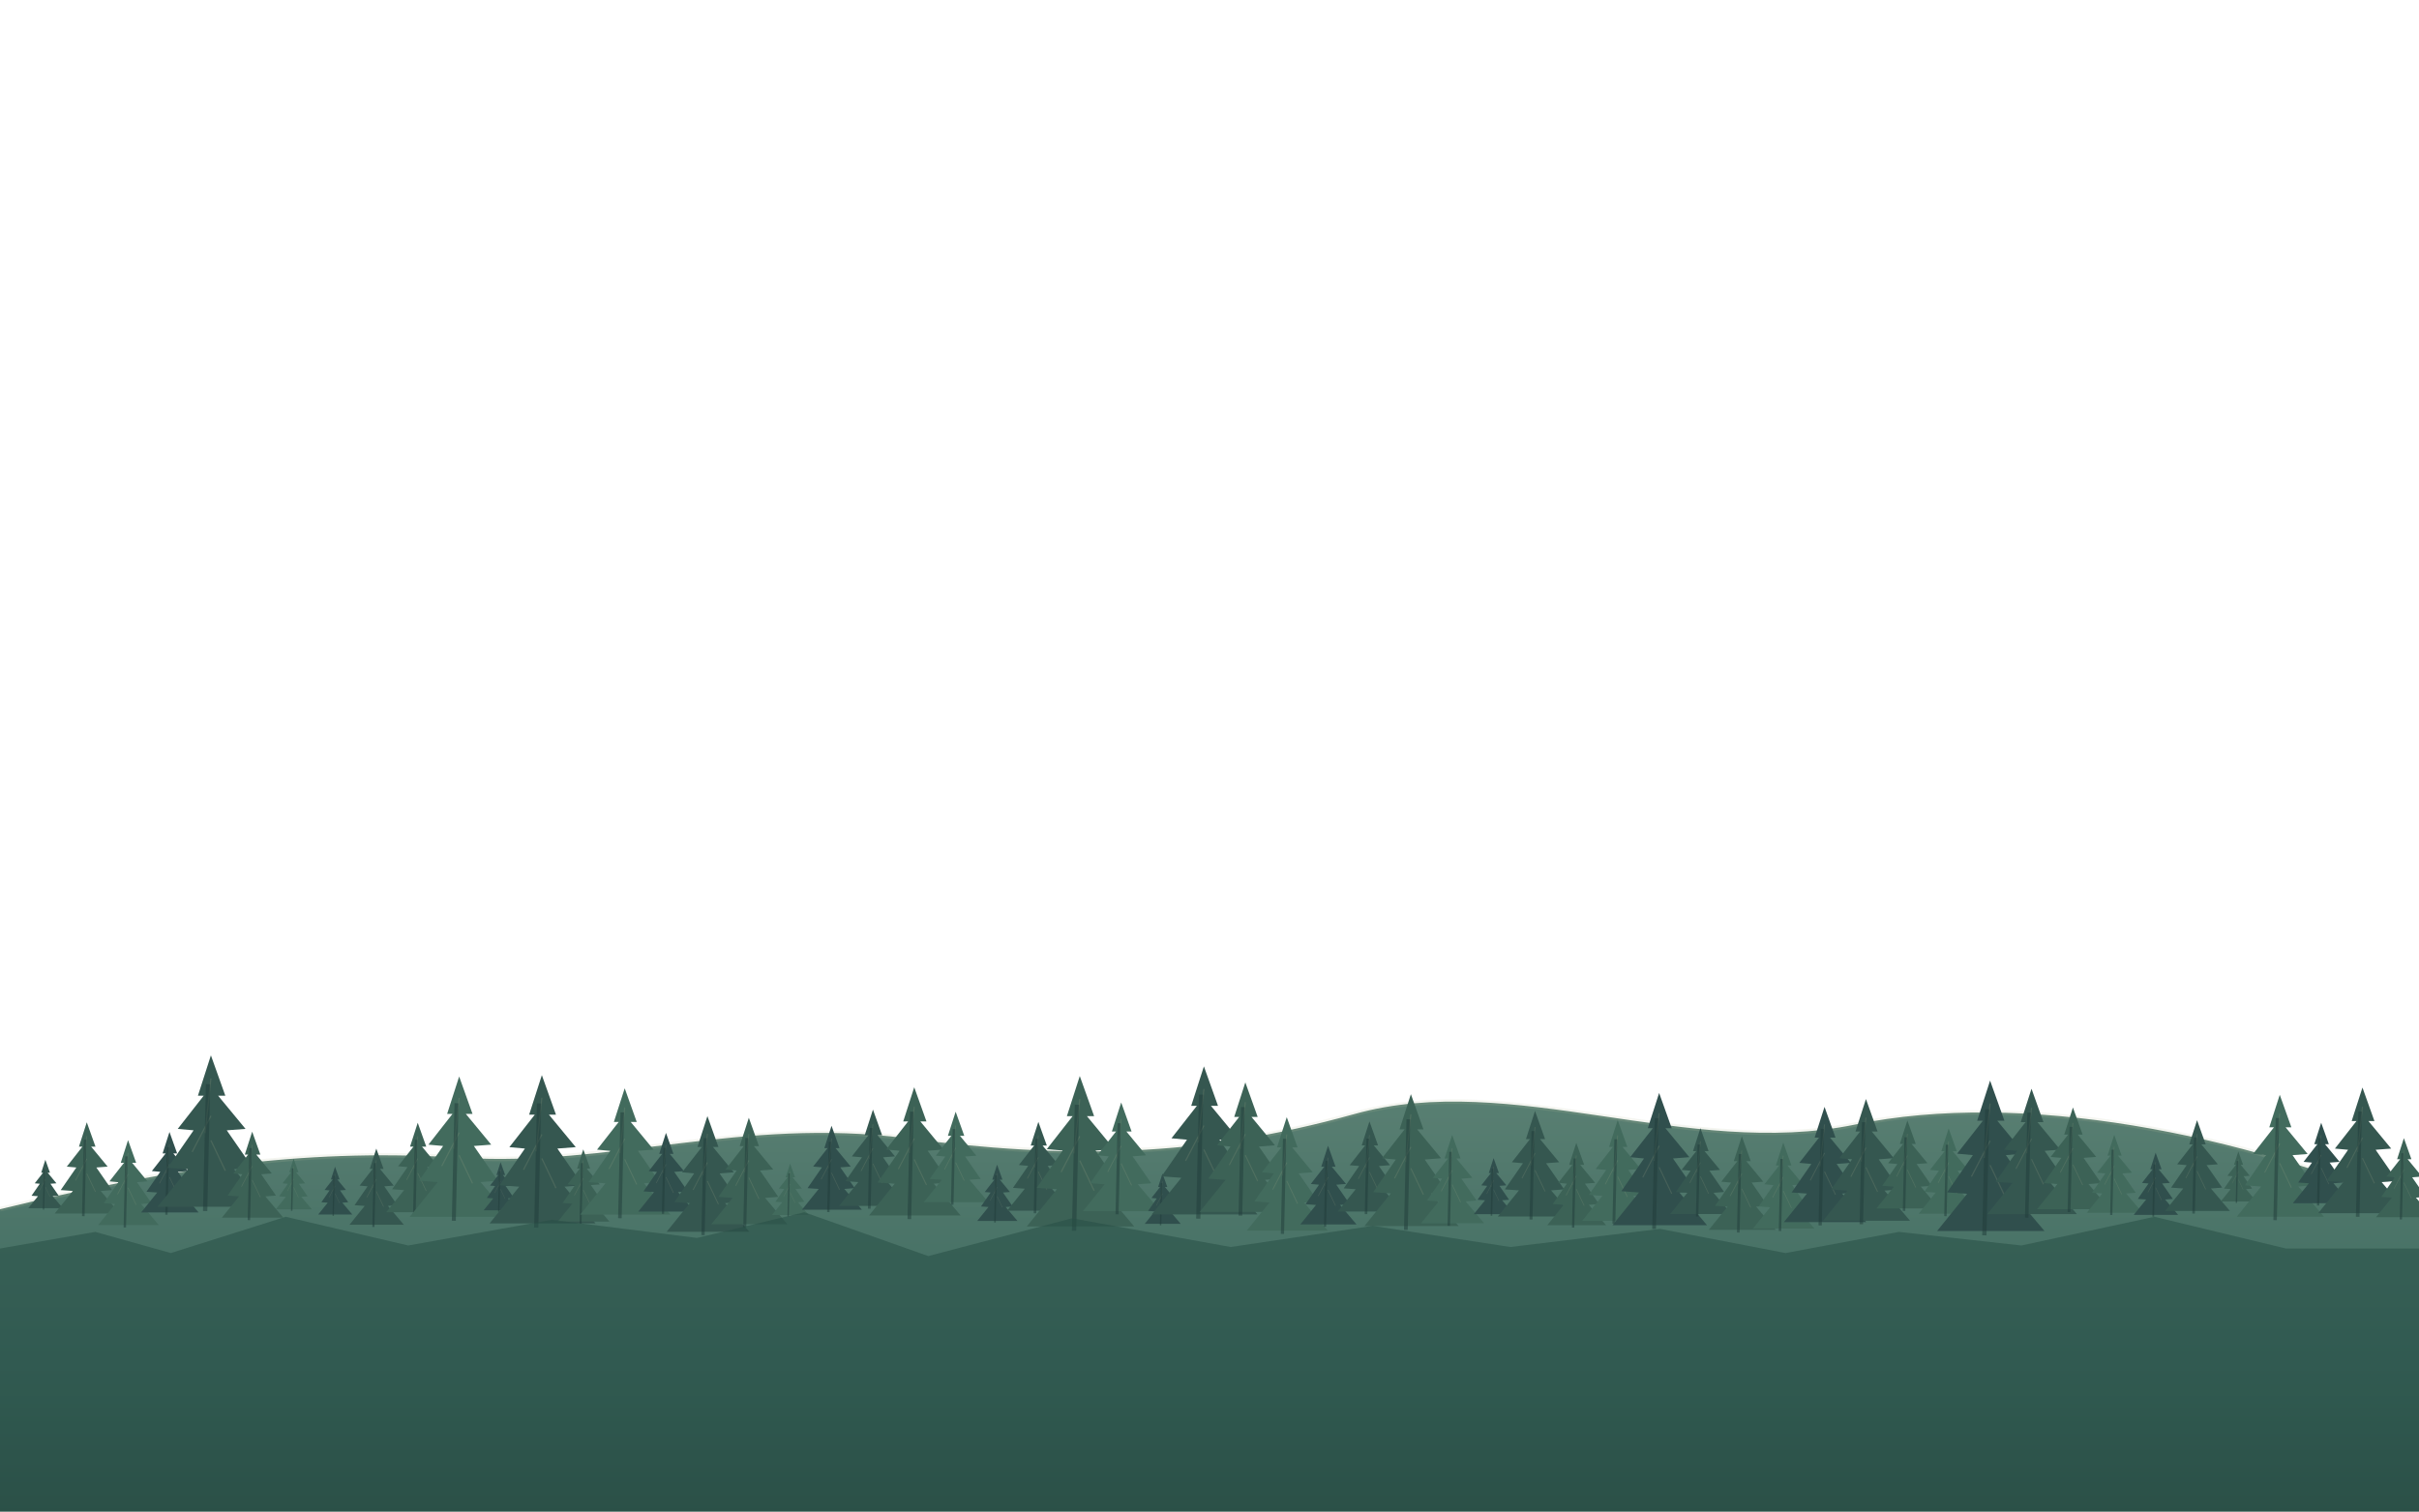
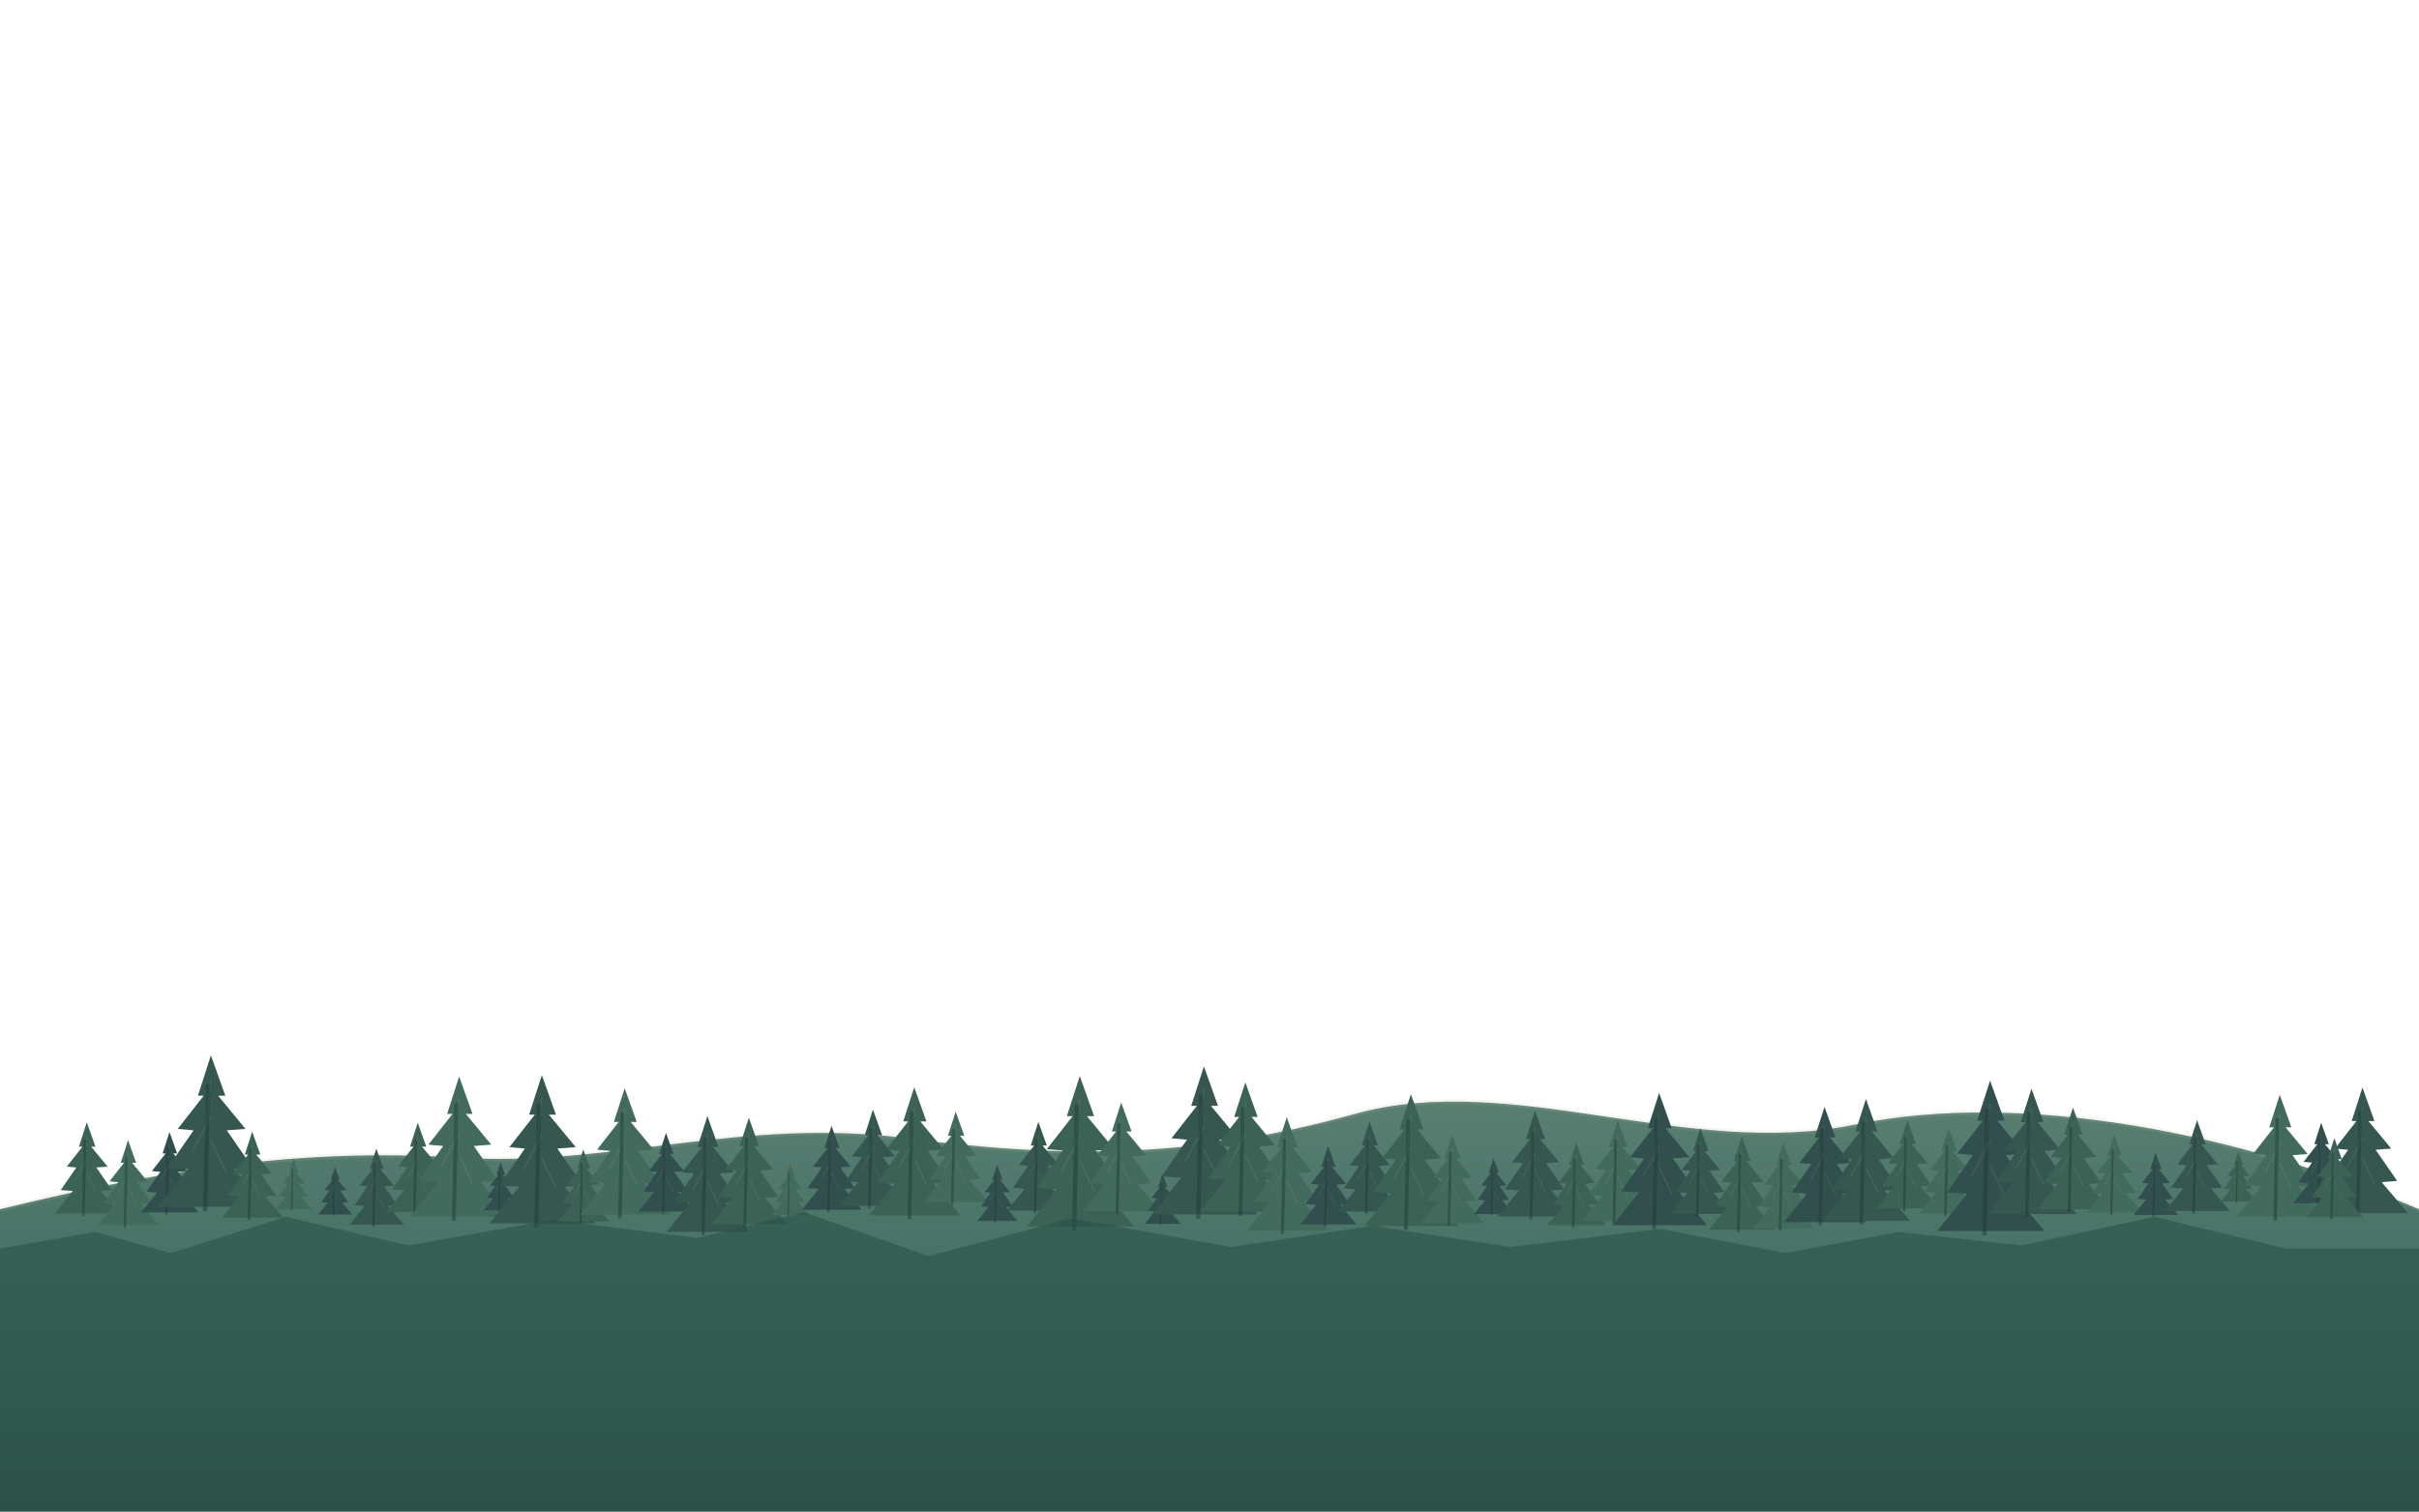
<svg xmlns="http://www.w3.org/2000/svg" width="1600" height="1000" viewBox="0 0 1600 1000" role="img" aria-label="Dawn Valley V4 cinematic background art">
  <defs>
    <linearGradient id="forestGrad" x1="0" y1="0" x2="0" y2="1">
      <stop stop-color="#4e7769" />
      <stop offset=".65" stop-color="#315f55" />
      <stop offset="1" stop-color="#24483f" />
    </linearGradient>
  </defs>
  <path d="M0 800 C123 770 209 760 306 766 S492 739 599 753 S792 766 896 737 S1116 767 1227 744 S1482 750 1600 800 L1600 1000 L0 1000Z" fill="url(#forestGrad)" opacity=".94" />
  <path d="M0 800 C123 770 209 760 306 766 S492 739 599 753 S792 766 896 737 S1116 767 1227 744 S1482 750 1600 800" fill="none" stroke="#b9c09c" stroke-opacity=".16" stroke-width="3" />
-   <g transform="translate(30.0 797.8) scale(0.305)">
+   <g transform="translate(56.0 797.8) scale(0.305)">
    <path d="M0 -100 L-9 -72 L-5 -72 L-23 -49 L-12 -48 L-30 -22 L-16 -21 L-37 5 L38 5 L16 -21 L29 -22 L11 -48 L24 -49 L5 -72 L10 -72 Z" fill="#355750" />
    <path d="M0 -84 L-4 -46 M0 -58 L-13 -33 M0 -41 L10 -20" fill="none" stroke="#a3ac8b" stroke-width=".85" stroke-opacity=".19" />
    <path d="M-2 -80 L-4 8" stroke="#203c3b" stroke-opacity=".5" stroke-width="3" />
  </g>
  <g transform="translate(57.4 800.0) scale(0.575)">
    <path d="M0 -100 L-9 -72 L-5 -72 L-23 -49 L-12 -48 L-30 -22 L-16 -21 L-37 5 L38 5 L16 -21 L29 -22 L11 -48 L24 -49 L5 -72 L10 -72 Z" fill="#3c6256" />
    <path d="M0 -84 L-4 -46 M0 -58 L-13 -33 M0 -41 L10 -20" fill="none" stroke="#a3ac8b" stroke-width=".85" stroke-opacity=".19" />
    <path d="M-2 -80 L-4 8" stroke="#203c3b" stroke-opacity=".5" stroke-width="3" />
  </g>
  <g transform="translate(84.7 807.8) scale(0.535)">
    <path d="M0 -100 L-9 -72 L-5 -72 L-23 -49 L-12 -48 L-30 -22 L-16 -21 L-37 5 L38 5 L16 -21 L29 -22 L11 -48 L24 -49 L5 -72 L10 -72 Z" fill="#426b5d" />
    <path d="M0 -84 L-4 -46 M0 -58 L-13 -33 M0 -41 L10 -20" fill="none" stroke="#a3ac8b" stroke-width=".85" stroke-opacity=".19" />
    <path d="M-2 -80 L-4 8" stroke="#203c3b" stroke-opacity=".5" stroke-width="3" />
  </g>
  <g transform="translate(112.1 799.6) scale(0.507)">
    <path d="M0 -100 L-9 -72 L-5 -72 L-23 -49 L-12 -48 L-30 -22 L-16 -21 L-37 5 L38 5 L16 -21 L29 -22 L11 -48 L24 -49 L5 -72 L10 -72 Z" fill="#304f4d" />
    <path d="M0 -84 L-4 -46 M0 -58 L-13 -33 M0 -41 L10 -20" fill="none" stroke="#a3ac8b" stroke-width=".85" stroke-opacity=".19" />
    <path d="M-2 -80 L-4 8" stroke="#203c3b" stroke-opacity=".5" stroke-width="3" />
  </g>
  <g transform="translate(139.5 793.6) scale(0.954)">
    <path d="M0 -100 L-9 -72 L-5 -72 L-23 -49 L-12 -48 L-30 -22 L-16 -21 L-37 5 L38 5 L16 -21 L29 -22 L11 -48 L24 -49 L5 -72 L10 -72 Z" fill="#355750" />
    <path d="M0 -84 L-4 -46 M0 -58 L-13 -33 M0 -41 L10 -20" fill="none" stroke="#a3ac8b" stroke-width=".85" stroke-opacity=".19" />
    <path d="M-2 -80 L-4 8" stroke="#203c3b" stroke-opacity=".5" stroke-width="3" />
  </g>
  <g transform="translate(166.8 802.9) scale(0.542)">
    <path d="M0 -100 L-9 -72 L-5 -72 L-23 -49 L-12 -48 L-30 -22 L-16 -21 L-37 5 L38 5 L16 -21 L29 -22 L11 -48 L24 -49 L5 -72 L10 -72 Z" fill="#3c6256" />
    <path d="M0 -84 L-4 -46 M0 -58 L-13 -33 M0 -41 L10 -20" fill="none" stroke="#a3ac8b" stroke-width=".85" stroke-opacity=".19" />
    <path d="M-2 -80 L-4 8" stroke="#203c3b" stroke-opacity=".5" stroke-width="3" />
  </g>
  <g transform="translate(194.2 798.5) scale(0.319)">
    <path d="M0 -100 L-9 -72 L-5 -72 L-23 -49 L-12 -48 L-30 -22 L-16 -21 L-37 5 L38 5 L16 -21 L29 -22 L11 -48 L24 -49 L5 -72 L10 -72 Z" fill="#426b5d" />
    <path d="M0 -84 L-4 -46 M0 -58 L-13 -33 M0 -41 L10 -20" fill="none" stroke="#a3ac8b" stroke-width=".85" stroke-opacity=".19" />
    <path d="M-2 -80 L-4 8" stroke="#203c3b" stroke-opacity=".5" stroke-width="3" />
  </g>
  <g transform="translate(221.6 802.0) scale(0.301)">
    <path d="M0 -100 L-9 -72 L-5 -72 L-23 -49 L-12 -48 L-30 -22 L-16 -21 L-37 5 L38 5 L16 -21 L29 -22 L11 -48 L24 -49 L5 -72 L10 -72 Z" fill="#304f4d" />
    <path d="M0 -84 L-4 -46 M0 -58 L-13 -33 M0 -41 L10 -20" fill="none" stroke="#a3ac8b" stroke-width=".85" stroke-opacity=".19" />
    <path d="M-2 -80 L-4 8" stroke="#203c3b" stroke-opacity=".5" stroke-width="3" />
  </g>
  <g transform="translate(248.9 807.9) scale(0.480)">
    <path d="M0 -100 L-9 -72 L-5 -72 L-23 -49 L-12 -48 L-30 -22 L-16 -21 L-37 5 L38 5 L16 -21 L29 -22 L11 -48 L24 -49 L5 -72 L10 -72 Z" fill="#355750" />
    <path d="M0 -84 L-4 -46 M0 -58 L-13 -33 M0 -41 L10 -20" fill="none" stroke="#a3ac8b" stroke-width=".85" stroke-opacity=".19" />
    <path d="M-2 -80 L-4 8" stroke="#203c3b" stroke-opacity=".5" stroke-width="3" />
  </g>
  <g transform="translate(276.3 799.2) scale(0.564)">
    <path d="M0 -100 L-9 -72 L-5 -72 L-23 -49 L-12 -48 L-30 -22 L-16 -21 L-37 5 L38 5 L16 -21 L29 -22 L11 -48 L24 -49 L5 -72 L10 -72 Z" fill="#3c6256" />
    <path d="M0 -84 L-4 -46 M0 -58 L-13 -33 M0 -41 L10 -20" fill="none" stroke="#a3ac8b" stroke-width=".85" stroke-opacity=".19" />
    <path d="M-2 -80 L-4 8" stroke="#203c3b" stroke-opacity=".5" stroke-width="3" />
  </g>
  <g transform="translate(303.7 800.6) scale(0.884)">
    <path d="M0 -100 L-9 -72 L-5 -72 L-23 -49 L-12 -48 L-30 -22 L-16 -21 L-37 5 L38 5 L16 -21 L29 -22 L11 -48 L24 -49 L5 -72 L10 -72 Z" fill="#426b5d" />
    <path d="M0 -84 L-4 -46 M0 -58 L-13 -33 M0 -41 L10 -20" fill="none" stroke="#a3ac8b" stroke-width=".85" stroke-opacity=".19" />
    <path d="M-2 -80 L-4 8" stroke="#203c3b" stroke-opacity=".5" stroke-width="3" />
  </g>
  <g transform="translate(331.1 799.2) scale(0.303)">
    <path d="M0 -100 L-9 -72 L-5 -72 L-23 -49 L-12 -48 L-30 -22 L-16 -21 L-37 5 L38 5 L16 -21 L29 -22 L11 -48 L24 -49 L5 -72 L10 -72 Z" fill="#304f4d" />
    <path d="M0 -84 L-4 -46 M0 -58 L-13 -33 M0 -41 L10 -20" fill="none" stroke="#a3ac8b" stroke-width=".85" stroke-opacity=".19" />
    <path d="M-2 -80 L-4 8" stroke="#203c3b" stroke-opacity=".5" stroke-width="3" />
  </g>
  <g transform="translate(358.4 804.7) scale(0.934)">
    <path d="M0 -100 L-9 -72 L-5 -72 L-23 -49 L-12 -48 L-30 -22 L-16 -21 L-37 5 L38 5 L16 -21 L29 -22 L11 -48 L24 -49 L5 -72 L10 -72 Z" fill="#355750" />
    <path d="M0 -84 L-4 -46 M0 -58 L-13 -33 M0 -41 L10 -20" fill="none" stroke="#a3ac8b" stroke-width=".85" stroke-opacity=".19" />
    <path d="M-2 -80 L-4 8" stroke="#203c3b" stroke-opacity=".5" stroke-width="3" />
  </g>
  <g transform="translate(385.8 805.9) scale(0.455)">
    <path d="M0 -100 L-9 -72 L-5 -72 L-23 -49 L-12 -48 L-30 -22 L-16 -21 L-37 5 L38 5 L16 -21 L29 -22 L11 -48 L24 -49 L5 -72 L10 -72 Z" fill="#3c6256" />
    <path d="M0 -84 L-4 -46 M0 -58 L-13 -33 M0 -41 L10 -20" fill="none" stroke="#a3ac8b" stroke-width=".85" stroke-opacity=".19" />
    <path d="M-2 -80 L-4 8" stroke="#203c3b" stroke-opacity=".5" stroke-width="3" />
  </g>
  <g transform="translate(413.2 799.6) scale(0.796)">
    <path d="M0 -100 L-9 -72 L-5 -72 L-23 -49 L-12 -48 L-30 -22 L-16 -21 L-37 5 L38 5 L16 -21 L29 -22 L11 -48 L24 -49 L5 -72 L10 -72 Z" fill="#426b5d" />
    <path d="M0 -84 L-4 -46 M0 -58 L-13 -33 M0 -41 L10 -20" fill="none" stroke="#a3ac8b" stroke-width=".85" stroke-opacity=".19" />
    <path d="M-2 -80 L-4 8" stroke="#203c3b" stroke-opacity=".5" stroke-width="3" />
  </g>
  <g transform="translate(440.5 799.1) scale(0.496)">
    <path d="M0 -100 L-9 -72 L-5 -72 L-23 -49 L-12 -48 L-30 -22 L-16 -21 L-37 5 L38 5 L16 -21 L29 -22 L11 -48 L24 -49 L5 -72 L10 -72 Z" fill="#304f4d" />
    <path d="M0 -84 L-4 -46 M0 -58 L-13 -33 M0 -41 L10 -20" fill="none" stroke="#a3ac8b" stroke-width=".85" stroke-opacity=".19" />
    <path d="M-2 -80 L-4 8" stroke="#203c3b" stroke-opacity=".5" stroke-width="3" />
  </g>
  <g transform="translate(467.9 811.3) scale(0.729)">
    <path d="M0 -100 L-9 -72 L-5 -72 L-23 -49 L-12 -48 L-30 -22 L-16 -21 L-37 5 L38 5 L16 -21 L29 -22 L11 -48 L24 -49 L5 -72 L10 -72 Z" fill="#355750" />
    <path d="M0 -84 L-4 -46 M0 -58 L-13 -33 M0 -41 L10 -20" fill="none" stroke="#a3ac8b" stroke-width=".85" stroke-opacity=".19" />
    <path d="M-2 -80 L-4 8" stroke="#203c3b" stroke-opacity=".5" stroke-width="3" />
  </g>
  <g transform="translate(495.3 806.6) scale(0.671)">
    <path d="M0 -100 L-9 -72 L-5 -72 L-23 -49 L-12 -48 L-30 -22 L-16 -21 L-37 5 L38 5 L16 -21 L29 -22 L11 -48 L24 -49 L5 -72 L10 -72 Z" fill="#3c6256" />
    <path d="M0 -84 L-4 -46 M0 -58 L-13 -33 M0 -41 L10 -20" fill="none" stroke="#a3ac8b" stroke-width=".85" stroke-opacity=".19" />
    <path d="M-2 -80 L-4 8" stroke="#203c3b" stroke-opacity=".5" stroke-width="3" />
  </g>
  <g transform="translate(522.6 802.2) scale(0.324)">
    <path d="M0 -100 L-9 -72 L-5 -72 L-23 -49 L-12 -48 L-30 -22 L-16 -21 L-37 5 L38 5 L16 -21 L29 -22 L11 -48 L24 -49 L5 -72 L10 -72 Z" fill="#426b5d" />
    <path d="M0 -84 L-4 -46 M0 -58 L-13 -33 M0 -41 L10 -20" fill="none" stroke="#a3ac8b" stroke-width=".85" stroke-opacity=".19" />
    <path d="M-2 -80 L-4 8" stroke="#203c3b" stroke-opacity=".5" stroke-width="3" />
  </g>
  <g transform="translate(550.0 797.7) scale(0.529)">
    <path d="M0 -100 L-9 -72 L-5 -72 L-23 -49 L-12 -48 L-30 -22 L-16 -21 L-37 5 L38 5 L16 -21 L29 -22 L11 -48 L24 -49 L5 -72 L10 -72 Z" fill="#304f4d" />
    <path d="M0 -84 L-4 -46 M0 -58 L-13 -33 M0 -41 L10 -20" fill="none" stroke="#a3ac8b" stroke-width=".85" stroke-opacity=".19" />
    <path d="M-2 -80 L-4 8" stroke="#203c3b" stroke-opacity=".5" stroke-width="3" />
  </g>
  <g transform="translate(577.4 794.8) scale(0.607)">
    <path d="M0 -100 L-9 -72 L-5 -72 L-23 -49 L-12 -48 L-30 -22 L-16 -21 L-37 5 L38 5 L16 -21 L29 -22 L11 -48 L24 -49 L5 -72 L10 -72 Z" fill="#355750" />
    <path d="M0 -84 L-4 -46 M0 -58 L-13 -33 M0 -41 L10 -20" fill="none" stroke="#a3ac8b" stroke-width=".85" stroke-opacity=".19" />
    <path d="M-2 -80 L-4 8" stroke="#203c3b" stroke-opacity=".5" stroke-width="3" />
  </g>
  <g transform="translate(604.7 800.1) scale(0.808)">
    <path d="M0 -100 L-9 -72 L-5 -72 L-23 -49 L-12 -48 L-30 -22 L-16 -21 L-37 5 L38 5 L16 -21 L29 -22 L11 -48 L24 -49 L5 -72 L10 -72 Z" fill="#3c6256" />
    <path d="M0 -84 L-4 -46 M0 -58 L-13 -33 M0 -41 L10 -20" fill="none" stroke="#a3ac8b" stroke-width=".85" stroke-opacity=".19" />
    <path d="M-2 -80 L-4 8" stroke="#203c3b" stroke-opacity=".5" stroke-width="3" />
  </g>
  <g transform="translate(632.1 792.5) scale(0.570)">
    <path d="M0 -100 L-9 -72 L-5 -72 L-23 -49 L-12 -48 L-30 -22 L-16 -21 L-37 5 L38 5 L16 -21 L29 -22 L11 -48 L24 -49 L5 -72 L10 -72 Z" fill="#426b5d" />
    <path d="M0 -84 L-4 -46 M0 -58 L-13 -33 M0 -41 L10 -20" fill="none" stroke="#a3ac8b" stroke-width=".85" stroke-opacity=".19" />
    <path d="M-2 -80 L-4 8" stroke="#203c3b" stroke-opacity=".5" stroke-width="3" />
  </g>
  <g transform="translate(659.5 806.0) scale(0.355)">
    <path d="M0 -100 L-9 -72 L-5 -72 L-23 -49 L-12 -48 L-30 -22 L-16 -21 L-37 5 L38 5 L16 -21 L29 -22 L11 -48 L24 -49 L5 -72 L10 -72 Z" fill="#304f4d" />
    <path d="M0 -84 L-4 -46 M0 -58 L-13 -33 M0 -41 L10 -20" fill="none" stroke="#a3ac8b" stroke-width=".85" stroke-opacity=".19" />
    <path d="M-2 -80 L-4 8" stroke="#203c3b" stroke-opacity=".5" stroke-width="3" />
  </g>
  <g transform="translate(686.8 798.2) scale(0.560)">
    <path d="M0 -100 L-9 -72 L-5 -72 L-23 -49 L-12 -48 L-30 -22 L-16 -21 L-37 5 L38 5 L16 -21 L29 -22 L11 -48 L24 -49 L5 -72 L10 -72 Z" fill="#355750" />
    <path d="M0 -84 L-4 -46 M0 -58 L-13 -33 M0 -41 L10 -20" fill="none" stroke="#a3ac8b" stroke-width=".85" stroke-opacity=".19" />
    <path d="M-2 -80 L-4 8" stroke="#203c3b" stroke-opacity=".5" stroke-width="3" />
  </g>
  <g transform="translate(714.2 806.7) scale(0.948)">
    <path d="M0 -100 L-9 -72 L-5 -72 L-23 -49 L-12 -48 L-30 -22 L-16 -21 L-37 5 L38 5 L16 -21 L29 -22 L11 -48 L24 -49 L5 -72 L10 -72 Z" fill="#3c6256" />
    <path d="M0 -84 L-4 -46 M0 -58 L-13 -33 M0 -41 L10 -20" fill="none" stroke="#a3ac8b" stroke-width=".85" stroke-opacity=".19" />
    <path d="M-2 -80 L-4 8" stroke="#203c3b" stroke-opacity=".5" stroke-width="3" />
  </g>
  <g transform="translate(741.6 797.9) scale(0.685)">
    <path d="M0 -100 L-9 -72 L-5 -72 L-23 -49 L-12 -48 L-30 -22 L-16 -21 L-37 5 L38 5 L16 -21 L29 -22 L11 -48 L24 -49 L5 -72 L10 -72 Z" fill="#426b5d" />
    <path d="M0 -84 L-4 -46 M0 -58 L-13 -33 M0 -41 L10 -20" fill="none" stroke="#a3ac8b" stroke-width=".85" stroke-opacity=".19" />
    <path d="M-2 -80 L-4 8" stroke="#203c3b" stroke-opacity=".5" stroke-width="3" />
  </g>
  <g transform="translate(768.9 808.1) scale(0.317)">
    <path d="M0 -100 L-9 -72 L-5 -72 L-23 -49 L-12 -48 L-30 -22 L-16 -21 L-37 5 L38 5 L16 -21 L29 -22 L11 -48 L24 -49 L5 -72 L10 -72 Z" fill="#304f4d" />
    <path d="M0 -84 L-4 -46 M0 -58 L-13 -33 M0 -41 L10 -20" fill="none" stroke="#a3ac8b" stroke-width=".85" stroke-opacity=".19" />
    <path d="M-2 -80 L-4 8" stroke="#203c3b" stroke-opacity=".5" stroke-width="3" />
  </g>
  <g transform="translate(796.3 798.8) scale(0.933)">
    <path d="M0 -100 L-9 -72 L-5 -72 L-23 -49 L-12 -48 L-30 -22 L-16 -21 L-37 5 L38 5 L16 -21 L29 -22 L11 -48 L24 -49 L5 -72 L10 -72 Z" fill="#355750" />
    <path d="M0 -84 L-4 -46 M0 -58 L-13 -33 M0 -41 L10 -20" fill="none" stroke="#a3ac8b" stroke-width=".85" stroke-opacity=".19" />
    <path d="M-2 -80 L-4 8" stroke="#203c3b" stroke-opacity=".5" stroke-width="3" />
  </g>
  <g transform="translate(823.7 797.7) scale(0.816)">
    <path d="M0 -100 L-9 -72 L-5 -72 L-23 -49 L-12 -48 L-30 -22 L-16 -21 L-37 5 L38 5 L16 -21 L29 -22 L11 -48 L24 -49 L5 -72 L10 -72 Z" fill="#3c6256" />
    <path d="M0 -84 L-4 -46 M0 -58 L-13 -33 M0 -41 L10 -20" fill="none" stroke="#a3ac8b" stroke-width=".85" stroke-opacity=".19" />
    <path d="M-2 -80 L-4 8" stroke="#203c3b" stroke-opacity=".5" stroke-width="3" />
  </g>
  <g transform="translate(851.1 810.6) scale(0.715)">
    <path d="M0 -100 L-9 -72 L-5 -72 L-23 -49 L-12 -48 L-30 -22 L-16 -21 L-37 5 L38 5 L16 -21 L29 -22 L11 -48 L24 -49 L5 -72 L10 -72 Z" fill="#426b5d" />
    <path d="M0 -84 L-4 -46 M0 -58 L-13 -33 M0 -41 L10 -20" fill="none" stroke="#a3ac8b" stroke-width=".85" stroke-opacity=".19" />
    <path d="M-2 -80 L-4 8" stroke="#203c3b" stroke-opacity=".5" stroke-width="3" />
  </g>
  <g transform="translate(878.4 807.6) scale(0.496)">
    <path d="M0 -100 L-9 -72 L-5 -72 L-23 -49 L-12 -48 L-30 -22 L-16 -21 L-37 5 L38 5 L16 -21 L29 -22 L11 -48 L24 -49 L5 -72 L10 -72 Z" fill="#304f4d" />
    <path d="M0 -84 L-4 -46 M0 -58 L-13 -33 M0 -41 L10 -20" fill="none" stroke="#a3ac8b" stroke-width=".85" stroke-opacity=".19" />
    <path d="M-2 -80 L-4 8" stroke="#203c3b" stroke-opacity=".5" stroke-width="3" />
  </g>
  <g transform="translate(905.8 798.7) scale(0.568)">
    <path d="M0 -100 L-9 -72 L-5 -72 L-23 -49 L-12 -48 L-30 -22 L-16 -21 L-37 5 L38 5 L16 -21 L29 -22 L11 -48 L24 -49 L5 -72 L10 -72 Z" fill="#355750" />
    <path d="M0 -84 L-4 -46 M0 -58 L-13 -33 M0 -41 L10 -20" fill="none" stroke="#a3ac8b" stroke-width=".85" stroke-opacity=".19" />
    <path d="M-2 -80 L-4 8" stroke="#203c3b" stroke-opacity=".5" stroke-width="3" />
  </g>
  <g transform="translate(933.2 807.0) scale(0.831)">
    <path d="M0 -100 L-9 -72 L-5 -72 L-23 -49 L-12 -48 L-30 -22 L-16 -21 L-37 5 L38 5 L16 -21 L29 -22 L11 -48 L24 -49 L5 -72 L10 -72 Z" fill="#3c6256" />
    <path d="M0 -84 L-4 -46 M0 -58 L-13 -33 M0 -41 L10 -20" fill="none" stroke="#a3ac8b" stroke-width=".85" stroke-opacity=".19" />
    <path d="M-2 -80 L-4 8" stroke="#203c3b" stroke-opacity=".5" stroke-width="3" />
  </g>
  <g transform="translate(960.5 806.5) scale(0.556)">
    <path d="M0 -100 L-9 -72 L-5 -72 L-23 -49 L-12 -48 L-30 -22 L-16 -21 L-37 5 L38 5 L16 -21 L29 -22 L11 -48 L24 -49 L5 -72 L10 -72 Z" fill="#426b5d" />
    <path d="M0 -84 L-4 -46 M0 -58 L-13 -33 M0 -41 L10 -20" fill="none" stroke="#a3ac8b" stroke-width=".85" stroke-opacity=".19" />
    <path d="M-2 -80 L-4 8" stroke="#203c3b" stroke-opacity=".5" stroke-width="3" />
  </g>
  <g transform="translate(987.9 801.5) scale(0.353)">
    <path d="M0 -100 L-9 -72 L-5 -72 L-23 -49 L-12 -48 L-30 -22 L-16 -21 L-37 5 L38 5 L16 -21 L29 -22 L11 -48 L24 -49 L5 -72 L10 -72 Z" fill="#304f4d" />
    <path d="M0 -84 L-4 -46 M0 -58 L-13 -33 M0 -41 L10 -20" fill="none" stroke="#a3ac8b" stroke-width=".85" stroke-opacity=".19" />
    <path d="M-2 -80 L-4 8" stroke="#203c3b" stroke-opacity=".5" stroke-width="3" />
  </g>
  <g transform="translate(1015.3 801.5) scale(0.665)">
    <path d="M0 -100 L-9 -72 L-5 -72 L-23 -49 L-12 -48 L-30 -22 L-16 -21 L-37 5 L38 5 L16 -21 L29 -22 L11 -48 L24 -49 L5 -72 L10 -72 Z" fill="#355750" />
    <path d="M0 -84 L-4 -46 M0 -58 L-13 -33 M0 -41 L10 -20" fill="none" stroke="#a3ac8b" stroke-width=".85" stroke-opacity=".19" />
    <path d="M-2 -80 L-4 8" stroke="#203c3b" stroke-opacity=".5" stroke-width="3" />
  </g>
  <g transform="translate(1042.6 808.0) scale(0.519)">
    <path d="M0 -100 L-9 -72 L-5 -72 L-23 -49 L-12 -48 L-30 -22 L-16 -21 L-37 5 L38 5 L16 -21 L29 -22 L11 -48 L24 -49 L5 -72 L10 -72 Z" fill="#3c6256" />
    <path d="M0 -84 L-4 -46 M0 -58 L-13 -33 M0 -41 L10 -20" fill="none" stroke="#a3ac8b" stroke-width=".85" stroke-opacity=".19" />
    <path d="M-2 -80 L-4 8" stroke="#203c3b" stroke-opacity=".5" stroke-width="3" />
  </g>
  <g transform="translate(1070.0 804.5) scale(0.635)">
    <path d="M0 -100 L-9 -72 L-5 -72 L-23 -49 L-12 -48 L-30 -22 L-16 -21 L-37 5 L38 5 L16 -21 L29 -22 L11 -48 L24 -49 L5 -72 L10 -72 Z" fill="#426b5d" />
    <path d="M0 -84 L-4 -46 M0 -58 L-13 -33 M0 -41 L10 -20" fill="none" stroke="#a3ac8b" stroke-width=".85" stroke-opacity=".19" />
    <path d="M-2 -80 L-4 8" stroke="#203c3b" stroke-opacity=".5" stroke-width="3" />
  </g>
  <g transform="translate(1097.4 806.4) scale(0.833)">
    <path d="M0 -100 L-9 -72 L-5 -72 L-23 -49 L-12 -48 L-30 -22 L-16 -21 L-37 5 L38 5 L16 -21 L29 -22 L11 -48 L24 -49 L5 -72 L10 -72 Z" fill="#304f4d" />
    <path d="M0 -84 L-4 -46 M0 -58 L-13 -33 M0 -41 L10 -20" fill="none" stroke="#a3ac8b" stroke-width=".85" stroke-opacity=".19" />
    <path d="M-2 -80 L-4 8" stroke="#203c3b" stroke-opacity=".5" stroke-width="3" />
  </g>
  <g transform="translate(1124.7 800.5) scale(0.541)">
    <path d="M0 -100 L-9 -72 L-5 -72 L-23 -49 L-12 -48 L-30 -22 L-16 -21 L-37 5 L38 5 L16 -21 L29 -22 L11 -48 L24 -49 L5 -72 L10 -72 Z" fill="#355750" />
    <path d="M0 -84 L-4 -46 M0 -58 L-13 -33 M0 -41 L10 -20" fill="none" stroke="#a3ac8b" stroke-width=".85" stroke-opacity=".19" />
    <path d="M-2 -80 L-4 8" stroke="#203c3b" stroke-opacity=".5" stroke-width="3" />
  </g>
  <g transform="translate(1152.1 810.7) scale(0.590)">
    <path d="M0 -100 L-9 -72 L-5 -72 L-23 -49 L-12 -48 L-30 -22 L-16 -21 L-37 5 L38 5 L16 -21 L29 -22 L11 -48 L24 -49 L5 -72 L10 -72 Z" fill="#3c6256" />
    <path d="M0 -84 L-4 -46 M0 -58 L-13 -33 M0 -41 L10 -20" fill="none" stroke="#a3ac8b" stroke-width=".85" stroke-opacity=".19" />
    <path d="M-2 -80 L-4 8" stroke="#203c3b" stroke-opacity=".5" stroke-width="3" />
  </g>
  <g transform="translate(1179.5 810.1) scale(0.542)">
    <path d="M0 -100 L-9 -72 L-5 -72 L-23 -49 L-12 -48 L-30 -22 L-16 -21 L-37 5 L38 5 L16 -21 L29 -22 L11 -48 L24 -49 L5 -72 L10 -72 Z" fill="#426b5d" />
    <path d="M0 -84 L-4 -46 M0 -58 L-13 -33 M0 -41 L10 -20" fill="none" stroke="#a3ac8b" stroke-width=".85" stroke-opacity=".19" />
    <path d="M-2 -80 L-4 8" stroke="#203c3b" stroke-opacity=".5" stroke-width="3" />
  </g>
  <g transform="translate(1206.8 804.9) scale(0.726)">
    <path d="M0 -100 L-9 -72 L-5 -72 L-23 -49 L-12 -48 L-30 -22 L-16 -21 L-37 5 L38 5 L16 -21 L29 -22 L11 -48 L24 -49 L5 -72 L10 -72 Z" fill="#304f4d" />
    <path d="M0 -84 L-4 -46 M0 -58 L-13 -33 M0 -41 L10 -20" fill="none" stroke="#a3ac8b" stroke-width=".85" stroke-opacity=".19" />
    <path d="M-2 -80 L-4 8" stroke="#203c3b" stroke-opacity=".5" stroke-width="3" />
  </g>
  <g transform="translate(1234.2 803.8) scale(0.767)">
    <path d="M0 -100 L-9 -72 L-5 -72 L-23 -49 L-12 -48 L-30 -22 L-16 -21 L-37 5 L38 5 L16 -21 L29 -22 L11 -48 L24 -49 L5 -72 L10 -72 Z" fill="#355750" />
    <path d="M0 -84 L-4 -46 M0 -58 L-13 -33 M0 -41 L10 -20" fill="none" stroke="#a3ac8b" stroke-width=".85" stroke-opacity=".19" />
    <path d="M-2 -80 L-4 8" stroke="#203c3b" stroke-opacity=".5" stroke-width="3" />
  </g>
  <g transform="translate(1261.6 796.7) scale(0.554)">
    <path d="M0 -100 L-9 -72 L-5 -72 L-23 -49 L-12 -48 L-30 -22 L-16 -21 L-37 5 L38 5 L16 -21 L29 -22 L11 -48 L24 -49 L5 -72 L10 -72 Z" fill="#3c6256" />
    <path d="M0 -84 L-4 -46 M0 -58 L-13 -33 M0 -41 L10 -20" fill="none" stroke="#a3ac8b" stroke-width=".85" stroke-opacity=".19" />
    <path d="M-2 -80 L-4 8" stroke="#203c3b" stroke-opacity=".5" stroke-width="3" />
  </g>
  <g transform="translate(1288.9 800.3) scale(0.537)">
    <path d="M0 -100 L-9 -72 L-5 -72 L-23 -49 L-12 -48 L-30 -22 L-16 -21 L-37 5 L38 5 L16 -21 L29 -22 L11 -48 L24 -49 L5 -72 L10 -72 Z" fill="#426b5d" />
    <path d="M0 -84 L-4 -46 M0 -58 L-13 -33 M0 -41 L10 -20" fill="none" stroke="#a3ac8b" stroke-width=".85" stroke-opacity=".19" />
    <path d="M-2 -80 L-4 8" stroke="#203c3b" stroke-opacity=".5" stroke-width="3" />
  </g>
  <g transform="translate(1316.3 809.7) scale(0.948)">
    <path d="M0 -100 L-9 -72 L-5 -72 L-23 -49 L-12 -48 L-30 -22 L-16 -21 L-37 5 L38 5 L16 -21 L29 -22 L11 -48 L24 -49 L5 -72 L10 -72 Z" fill="#304f4d" />
    <path d="M0 -84 L-4 -46 M0 -58 L-13 -33 M0 -41 L10 -20" fill="none" stroke="#a3ac8b" stroke-width=".85" stroke-opacity=".19" />
    <path d="M-2 -80 L-4 8" stroke="#203c3b" stroke-opacity=".5" stroke-width="3" />
  </g>
  <g transform="translate(1343.7 799.3) scale(0.790)">
    <path d="M0 -100 L-9 -72 L-5 -72 L-23 -49 L-12 -48 L-30 -22 L-16 -21 L-37 5 L38 5 L16 -21 L29 -22 L11 -48 L24 -49 L5 -72 L10 -72 Z" fill="#355750" />
    <path d="M0 -84 L-4 -46 M0 -58 L-13 -33 M0 -41 L10 -20" fill="none" stroke="#a3ac8b" stroke-width=".85" stroke-opacity=".19" />
    <path d="M-2 -80 L-4 8" stroke="#203c3b" stroke-opacity=".5" stroke-width="3" />
  </g>
  <g transform="translate(1371.1 796.8) scale(0.641)">
    <path d="M0 -100 L-9 -72 L-5 -72 L-23 -49 L-12 -48 L-30 -22 L-16 -21 L-37 5 L38 5 L16 -21 L29 -22 L11 -48 L24 -49 L5 -72 L10 -72 Z" fill="#3c6256" />
    <path d="M0 -84 L-4 -46 M0 -58 L-13 -33 M0 -41 L10 -20" fill="none" stroke="#a3ac8b" stroke-width=".85" stroke-opacity=".19" />
    <path d="M-2 -80 L-4 8" stroke="#203c3b" stroke-opacity=".5" stroke-width="3" />
  </g>
  <g transform="translate(1398.4 799.9) scale(0.491)">
    <path d="M0 -100 L-9 -72 L-5 -72 L-23 -49 L-12 -48 L-30 -22 L-16 -21 L-37 5 L38 5 L16 -21 L29 -22 L11 -48 L24 -49 L5 -72 L10 -72 Z" fill="#426b5d" />
    <path d="M0 -84 L-4 -46 M0 -58 L-13 -33 M0 -41 L10 -20" fill="none" stroke="#a3ac8b" stroke-width=".85" stroke-opacity=".19" />
    <path d="M-2 -80 L-4 8" stroke="#203c3b" stroke-opacity=".5" stroke-width="3" />
  </g>
  <g transform="translate(1425.8 801.8) scale(0.392)">
    <path d="M0 -100 L-9 -72 L-5 -72 L-23 -49 L-12 -48 L-30 -22 L-16 -21 L-37 5 L38 5 L16 -21 L29 -22 L11 -48 L24 -49 L5 -72 L10 -72 Z" fill="#304f4d" />
    <path d="M0 -84 L-4 -46 M0 -58 L-13 -33 M0 -41 L10 -20" fill="none" stroke="#a3ac8b" stroke-width=".85" stroke-opacity=".19" />
    <path d="M-2 -80 L-4 8" stroke="#203c3b" stroke-opacity=".5" stroke-width="3" />
  </g>
  <g transform="translate(1453.2 798.3) scale(0.572)">
    <path d="M0 -100 L-9 -72 L-5 -72 L-23 -49 L-12 -48 L-30 -22 L-16 -21 L-37 5 L38 5 L16 -21 L29 -22 L11 -48 L24 -49 L5 -72 L10 -72 Z" fill="#355750" />
    <path d="M0 -84 L-4 -46 M0 -58 L-13 -33 M0 -41 L10 -20" fill="none" stroke="#a3ac8b" stroke-width=".85" stroke-opacity=".19" />
    <path d="M-2 -80 L-4 8" stroke="#203c3b" stroke-opacity=".5" stroke-width="3" />
  </g>
  <g transform="translate(1480.5 793.3) scale(0.315)">
    <path d="M0 -100 L-9 -72 L-5 -72 L-23 -49 L-12 -48 L-30 -22 L-16 -21 L-37 5 L38 5 L16 -21 L29 -22 L11 -48 L24 -49 L5 -72 L10 -72 Z" fill="#3c6256" />
    <path d="M0 -84 L-4 -46 M0 -58 L-13 -33 M0 -41 L10 -20" fill="none" stroke="#a3ac8b" stroke-width=".85" stroke-opacity=".19" />
    <path d="M-2 -80 L-4 8" stroke="#203c3b" stroke-opacity=".5" stroke-width="3" />
  </g>
  <g transform="translate(1507.9 801.1) scale(0.768)">
    <path d="M0 -100 L-9 -72 L-5 -72 L-23 -49 L-12 -48 L-30 -22 L-16 -21 L-37 5 L38 5 L16 -21 L29 -22 L11 -48 L24 -49 L5 -72 L10 -72 Z" fill="#426b5d" />
    <path d="M0 -84 L-4 -46 M0 -58 L-13 -33 M0 -41 L10 -20" fill="none" stroke="#a3ac8b" stroke-width=".85" stroke-opacity=".19" />
    <path d="M-2 -80 L-4 8" stroke="#203c3b" stroke-opacity=".5" stroke-width="3" />
  </g>
  <g transform="translate(1535.3 793.5) scale(0.507)">
    <path d="M0 -100 L-9 -72 L-5 -72 L-23 -49 L-12 -48 L-30 -22 L-16 -21 L-37 5 L38 5 L16 -21 L29 -22 L11 -48 L24 -49 L5 -72 L10 -72 Z" fill="#304f4d" />
    <path d="M0 -84 L-4 -46 M0 -58 L-13 -33 M0 -41 L10 -20" fill="none" stroke="#a3ac8b" stroke-width=".85" stroke-opacity=".19" />
    <path d="M-2 -80 L-4 8" stroke="#203c3b" stroke-opacity=".5" stroke-width="3" />
  </g>
  <g transform="translate(1562.6 798.7) scale(0.792)">
    <path d="M0 -100 L-9 -72 L-5 -72 L-23 -49 L-12 -48 L-30 -22 L-16 -21 L-37 5 L38 5 L16 -21 L29 -22 L11 -48 L24 -49 L5 -72 L10 -72 Z" fill="#355750" />
    <path d="M0 -84 L-4 -46 M0 -58 L-13 -33 M0 -41 L10 -20" fill="none" stroke="#a3ac8b" stroke-width=".85" stroke-opacity=".19" />
    <path d="M-2 -80 L-4 8" stroke="#203c3b" stroke-opacity=".5" stroke-width="3" />
  </g>
-   <g transform="translate(1590.0 802.8) scale(0.498)">
+   <g transform="translate(1544.0 802.8) scale(0.498)">
    <path d="M0 -100 L-9 -72 L-5 -72 L-23 -49 L-12 -48 L-30 -22 L-16 -21 L-37 5 L38 5 L16 -21 L29 -22 L11 -48 L24 -49 L5 -72 L10 -72 Z" fill="#3c6256" />
    <path d="M0 -84 L-4 -46 M0 -58 L-13 -33 M0 -41 L10 -20" fill="none" stroke="#a3ac8b" stroke-width=".85" stroke-opacity=".19" />
    <path d="M-2 -80 L-4 8" stroke="#203c3b" stroke-opacity=".5" stroke-width="3" />
  </g>
  <path d="M0 826 L63 815 L113 829 L189 805 L270 824 L365 807 L461 819 L532 802 L614 831 L709 806 L814 825 L908 811 L999 825 L1098 813 L1181 829 L1256 815 L1337 824 L1425 805 L1512 826 L1600 826 L1600 1000 L0 1000Z" fill="#274e45" opacity=".55" />
</svg>
